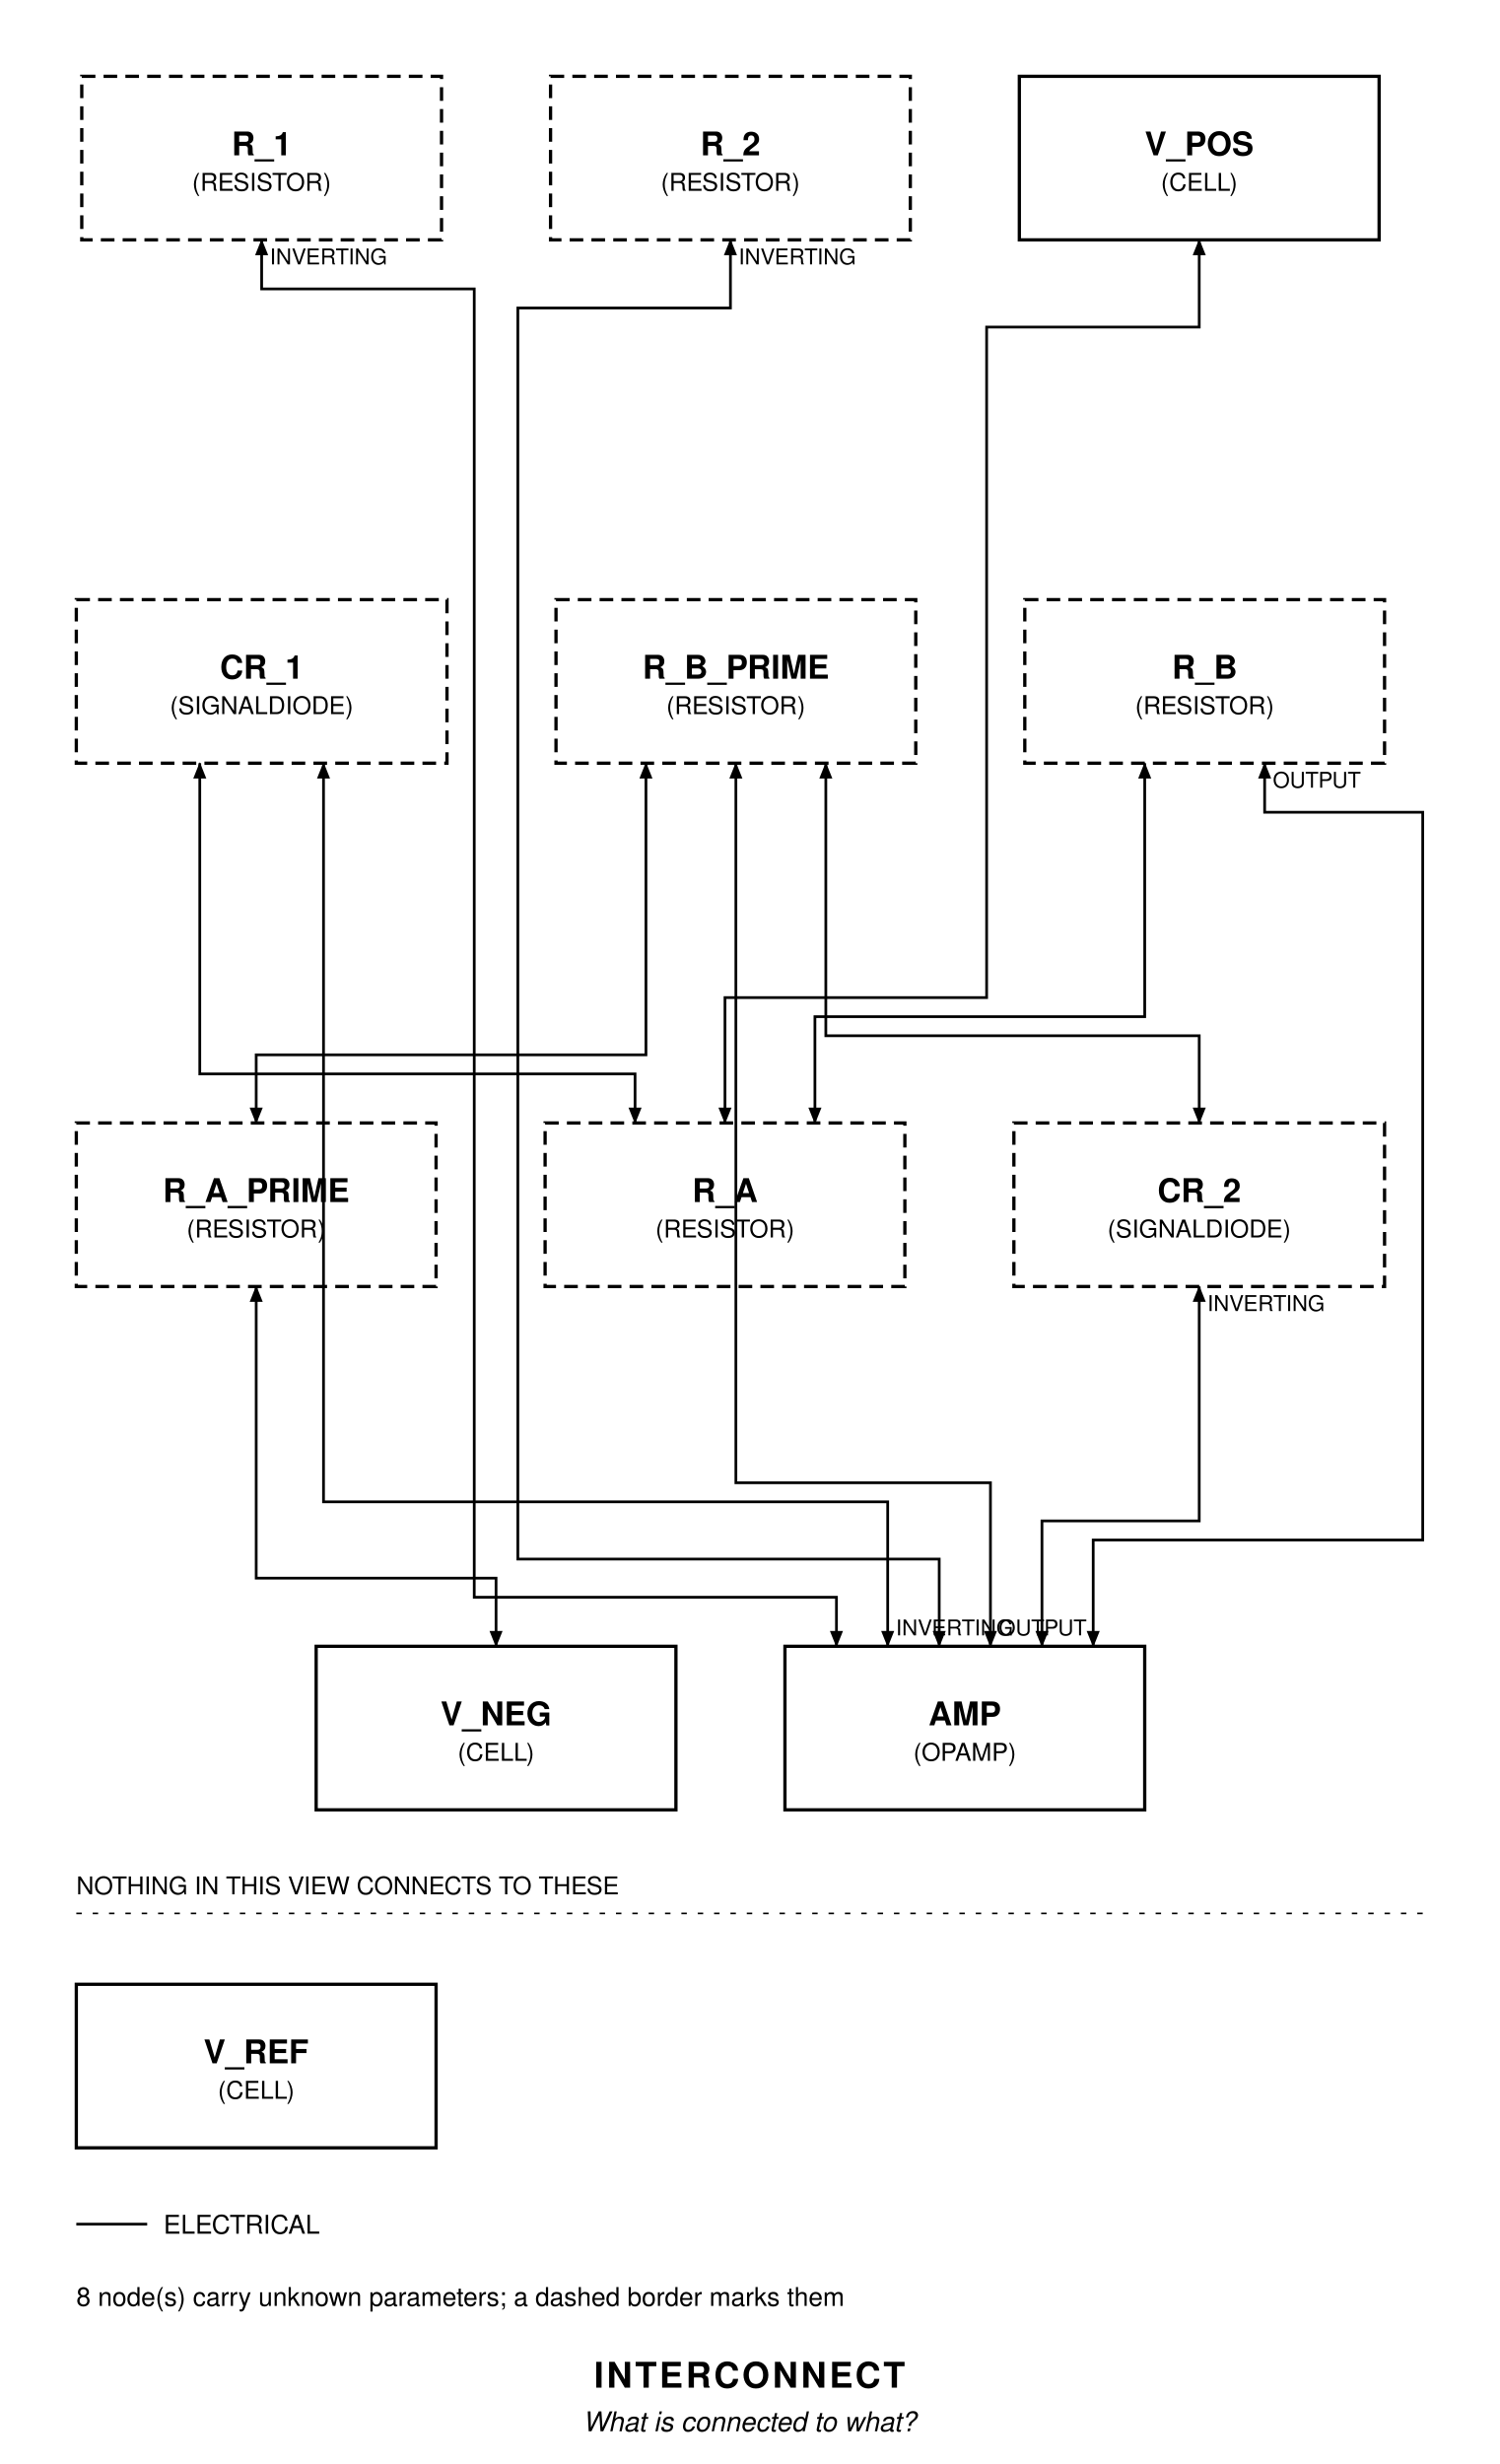
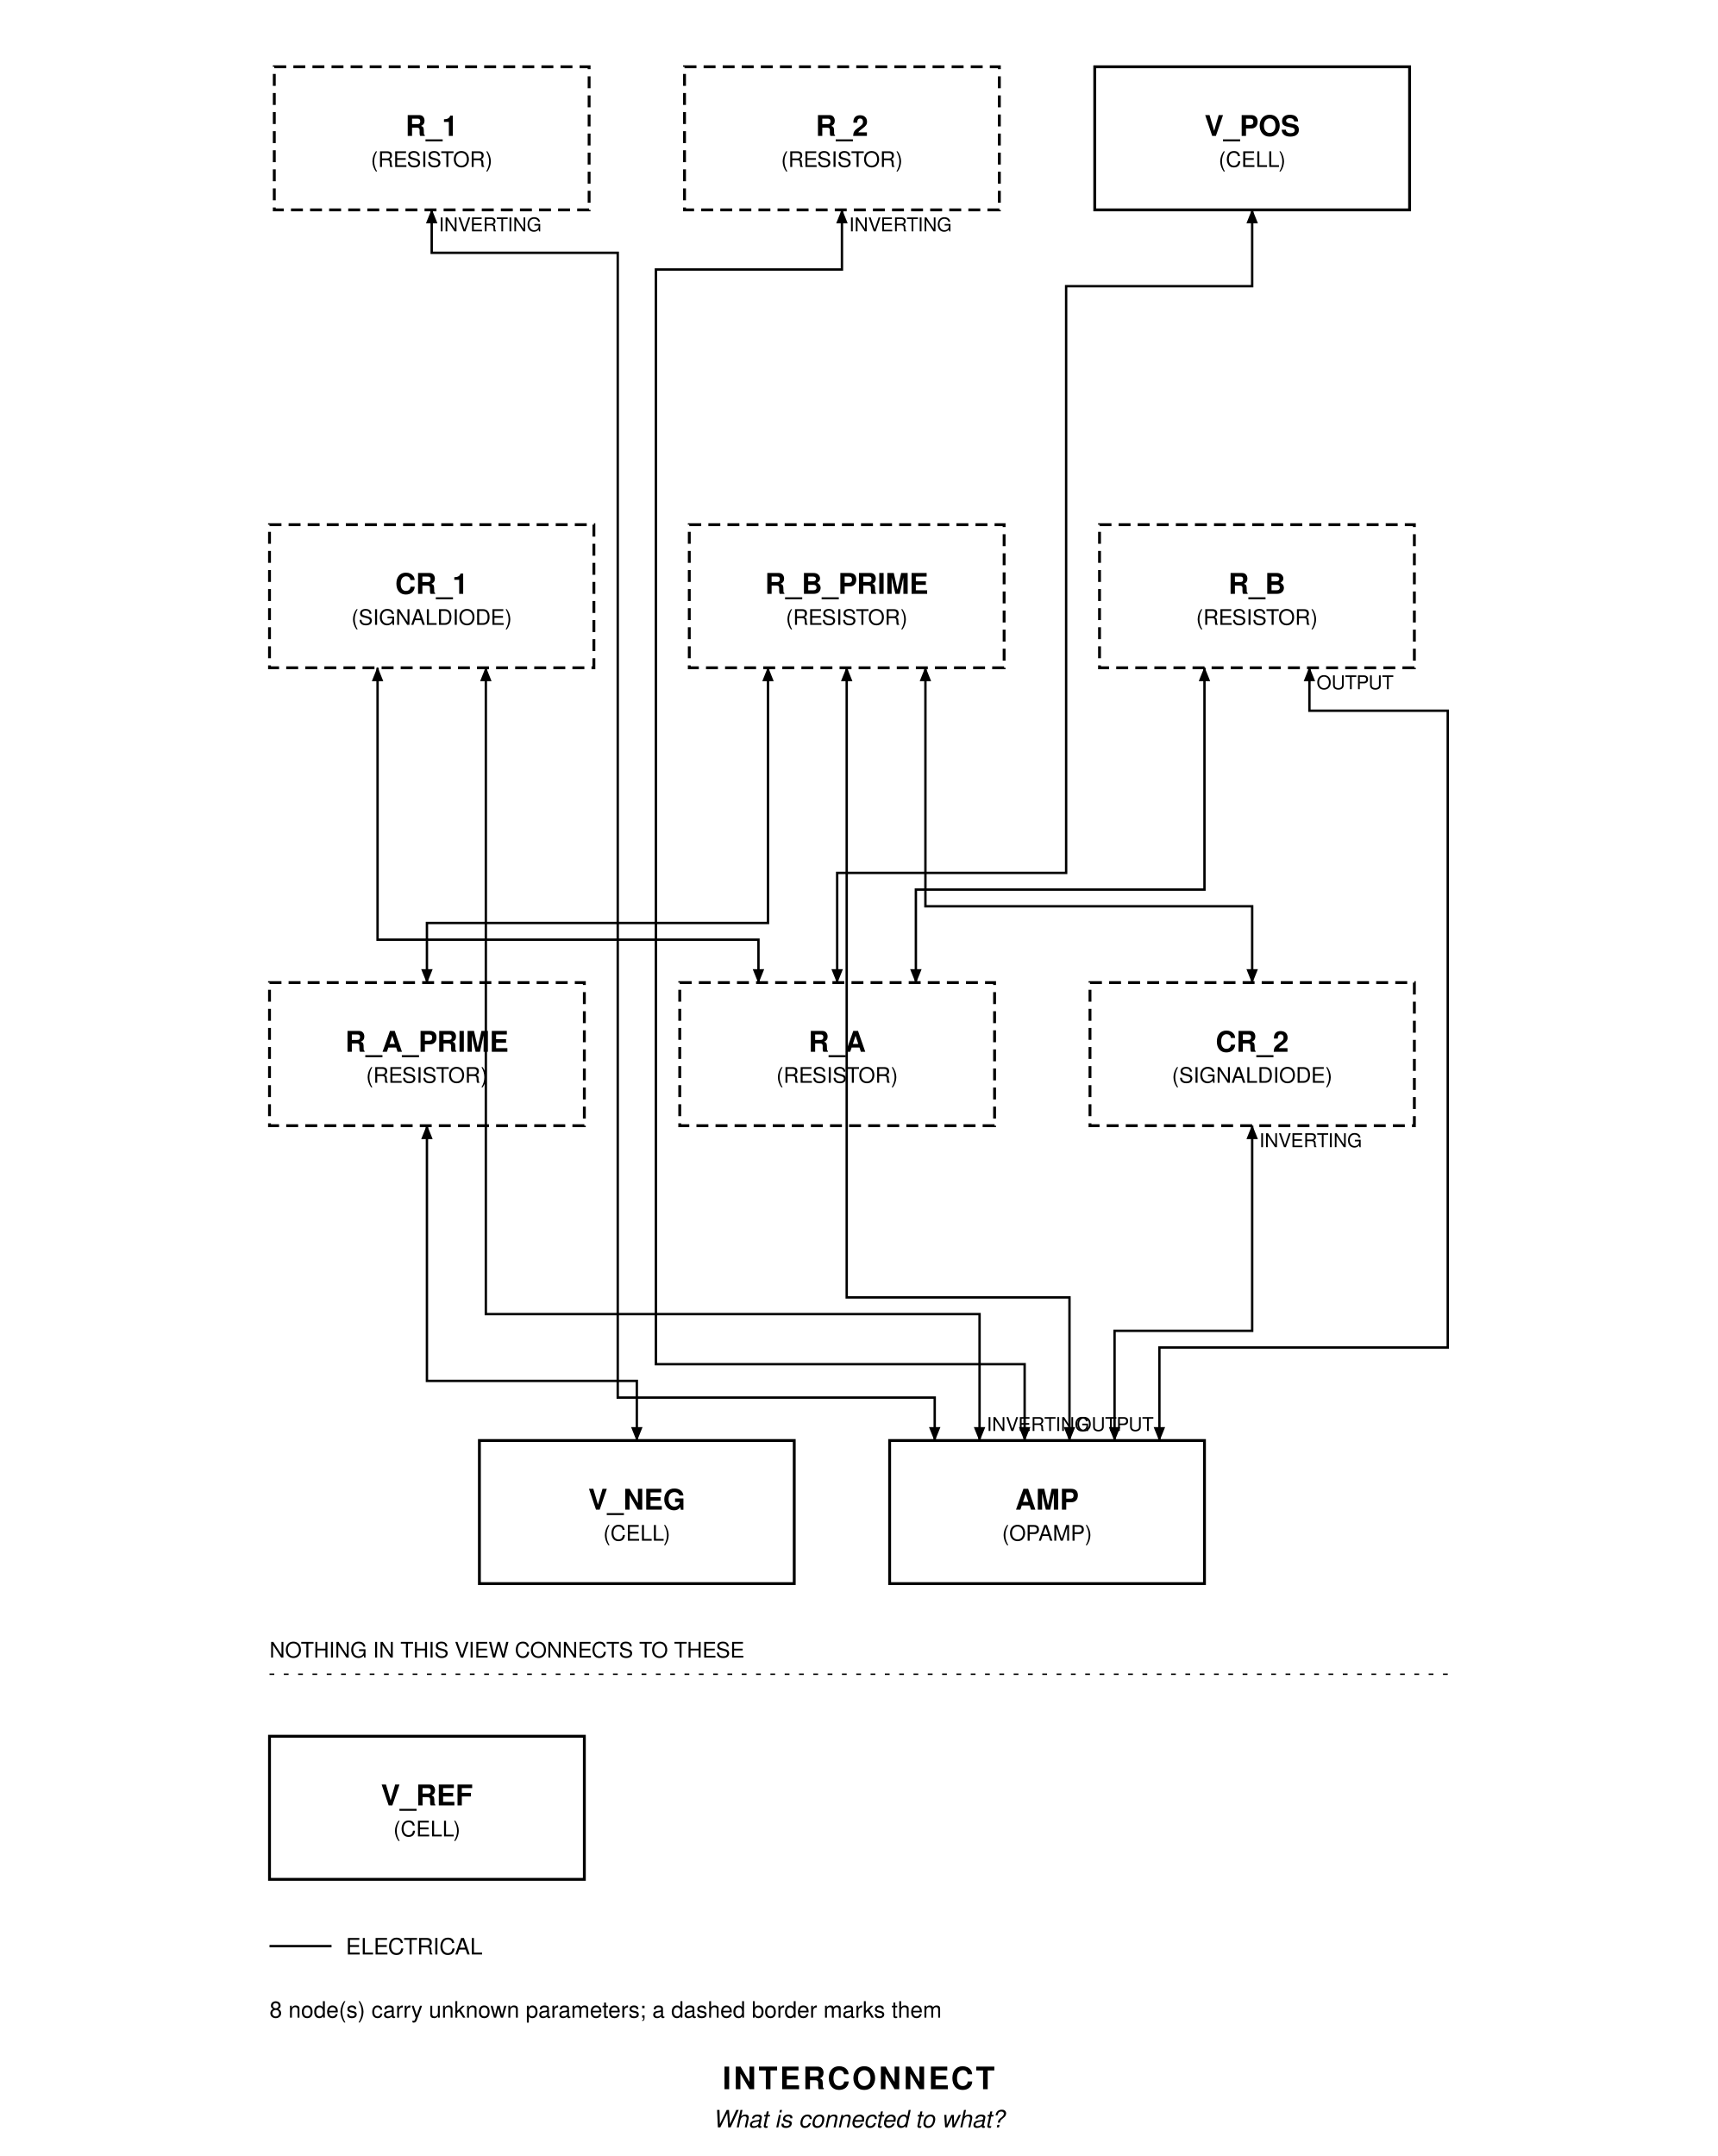
- <svg xmlns="http://www.w3.org/2000/svg" width="550" height="904" viewBox="0 0 550 904" font-family="Helvetica, Arial, sans-serif">
+ <svg xmlns="http://www.w3.org/2000/svg" width="720" height="904" viewBox="0 0 720 904" font-family="Helvetica, Arial, sans-serif">
  <defs>
    <marker id="arrow" viewBox="0 0 8 8" refX="7.5" refY="4" markerWidth="6" markerHeight="6" orient="auto-start-reverse">
      <path d="M0,0.8 L8,4 L0,7.2 Z" fill="#000000" />
    </marker>
  </defs>
-   <line x1="28" y1="702" x2="522" y2="702" stroke="#000000" stroke-width="0.6" stroke-dasharray="2 4" />
-   <text x="28" y="695" font-size="9" fill="#000000">NOTHING IN THIS VIEW CONNECTS TO THESE</text>
-   <polyline points="96.0,88.0 96.0,106.0 174.0,106.0 174.0,586.0 306.9,586.0 306.9,604.0" fill="none" stroke="#000000" stroke-width="1" marker-start="url(#arrow)" marker-end="url(#arrow)" />
-   <polyline points="94.0,472.0 94.0,579.0 182.0,579.0 182.0,604.0" fill="none" stroke="#000000" stroke-width="1" marker-start="url(#arrow)" marker-end="url(#arrow)" />
-   <polyline points="268.0,88.0 268.0,113.0 190.0,113.0 190.0,572.0 344.6,572.0 344.6,604.0" fill="none" stroke="#000000" stroke-width="1" marker-start="url(#arrow)" marker-end="url(#arrow)" />
-   <polyline points="73.3,280.0 73.3,394.0 233.0,394.0 233.0,412.0" fill="none" stroke="#000000" stroke-width="1" marker-start="url(#arrow)" marker-end="url(#arrow)" />
-   <polyline points="237.0,280.0 237.0,387.0 94.0,387.0 94.0,412.0" fill="none" stroke="#000000" stroke-width="1" marker-start="url(#arrow)" marker-end="url(#arrow)" />
-   <polyline points="303.0,280.0 303.0,380.0 440.0,380.0 440.0,412.0" fill="none" stroke="#000000" stroke-width="1" marker-start="url(#arrow)" marker-end="url(#arrow)" />
-   <polyline points="464.0,280.0 464.0,298.0 522.0,298.0 522.0,565.0 401.1,565.0 401.1,604.0" fill="none" stroke="#000000" stroke-width="1" marker-start="url(#arrow)" marker-end="url(#arrow)" />
-   <polyline points="440.0,472.0 440.0,558.0 382.3,558.0 382.3,604.0" fill="none" stroke="#000000" stroke-width="1" marker-start="url(#arrow)" marker-end="url(#arrow)" />
-   <polyline points="299.0,412.0 299.0,373.0 420.0,373.0 420.0,280.0" fill="none" stroke="#000000" stroke-width="1" marker-start="url(#arrow)" marker-end="url(#arrow)" />
-   <polyline points="325.7,604.0 325.7,551.0 118.7,551.0 118.7,280.0" fill="none" stroke="#000000" stroke-width="1" marker-start="url(#arrow)" marker-end="url(#arrow)" />
-   <polyline points="363.4,604.0 363.4,544.0 270.0,544.0 270.0,280.0" fill="none" stroke="#000000" stroke-width="1" marker-start="url(#arrow)" marker-end="url(#arrow)" />
-   <polyline points="440.0,88.0 440.0,120.0 362.0,120.0 362.0,366.0 266.0,366.0 266.0,412.0" fill="none" stroke="#000000" stroke-width="1" marker-start="url(#arrow)" marker-end="url(#arrow)" />
-   <g>
-     <rect x="30" y="28" width="132" height="60" fill="none" stroke="#000000" stroke-width="1.2" stroke-dasharray="5 3" />
-     <text x="96" y="57.0" text-anchor="middle" font-size="12" font-weight="bold" fill="#000000">R_1</text>
-     <text x="96" y="70.0" text-anchor="middle" font-size="9" fill="#000000">(RESISTOR)</text>
+   <g transform="translate(85,0)">
+     <line x1="28" y1="702" x2="522" y2="702" stroke="#000000" stroke-width="0.6" stroke-dasharray="2 4" />
+     <text x="28" y="695" font-size="9" fill="#000000">NOTHING IN THIS VIEW CONNECTS TO THESE</text>
+     <polyline points="96.0,88.0 96.0,106.0 174.0,106.0 174.0,586.0 306.9,586.0 306.9,604.0" fill="none" stroke="#000000" stroke-width="1" marker-start="url(#arrow)" marker-end="url(#arrow)" />
+     <polyline points="94.0,472.0 94.0,579.0 182.0,579.0 182.0,604.0" fill="none" stroke="#000000" stroke-width="1" marker-start="url(#arrow)" marker-end="url(#arrow)" />
+     <polyline points="268.0,88.0 268.0,113.0 190.0,113.0 190.0,572.0 344.6,572.0 344.6,604.0" fill="none" stroke="#000000" stroke-width="1" marker-start="url(#arrow)" marker-end="url(#arrow)" />
+     <polyline points="73.3,280.0 73.3,394.0 233.0,394.0 233.0,412.0" fill="none" stroke="#000000" stroke-width="1" marker-start="url(#arrow)" marker-end="url(#arrow)" />
+     <polyline points="237.0,280.0 237.0,387.0 94.0,387.0 94.0,412.0" fill="none" stroke="#000000" stroke-width="1" marker-start="url(#arrow)" marker-end="url(#arrow)" />
+     <polyline points="303.0,280.0 303.0,380.0 440.0,380.0 440.0,412.0" fill="none" stroke="#000000" stroke-width="1" marker-start="url(#arrow)" marker-end="url(#arrow)" />
+     <polyline points="464.0,280.0 464.0,298.0 522.0,298.0 522.0,565.0 401.1,565.0 401.1,604.0" fill="none" stroke="#000000" stroke-width="1" marker-start="url(#arrow)" marker-end="url(#arrow)" />
+     <polyline points="440.0,472.0 440.0,558.0 382.3,558.0 382.3,604.0" fill="none" stroke="#000000" stroke-width="1" marker-start="url(#arrow)" marker-end="url(#arrow)" />
+     <polyline points="299.0,412.0 299.0,373.0 420.0,373.0 420.0,280.0" fill="none" stroke="#000000" stroke-width="1" marker-start="url(#arrow)" marker-end="url(#arrow)" />
+     <polyline points="325.7,604.0 325.7,551.0 118.7,551.0 118.7,280.0" fill="none" stroke="#000000" stroke-width="1" marker-start="url(#arrow)" marker-end="url(#arrow)" />
+     <polyline points="363.4,604.0 363.4,544.0 270.0,544.0 270.0,280.0" fill="none" stroke="#000000" stroke-width="1" marker-start="url(#arrow)" marker-end="url(#arrow)" />
+     <polyline points="440.0,88.0 440.0,120.0 362.0,120.0 362.0,366.0 266.0,366.0 266.0,412.0" fill="none" stroke="#000000" stroke-width="1" marker-start="url(#arrow)" marker-end="url(#arrow)" />
+     <g>
+       <rect x="30" y="28" width="132" height="60" fill="none" stroke="#000000" stroke-width="1.2" stroke-dasharray="5 3" />
+       <text x="96" y="57.0" text-anchor="middle" font-size="12" font-weight="bold" fill="#000000">R_1</text>
+       <text x="96" y="70.0" text-anchor="middle" font-size="9" fill="#000000">(RESISTOR)</text>
+     </g>
+     <g>
+       <rect x="28" y="412" width="132" height="60" fill="none" stroke="#000000" stroke-width="1.2" stroke-dasharray="5 3" />
+       <text x="94" y="441.0" text-anchor="middle" font-size="12" font-weight="bold" fill="#000000">R_A_PRIME</text>
+       <text x="94" y="454.0" text-anchor="middle" font-size="9" fill="#000000">(RESISTOR)</text>
+     </g>
+     <g>
+       <rect x="202" y="28" width="132" height="60" fill="none" stroke="#000000" stroke-width="1.2" stroke-dasharray="5 3" />
+       <text x="268" y="57.0" text-anchor="middle" font-size="12" font-weight="bold" fill="#000000">R_2</text>
+       <text x="268" y="70.0" text-anchor="middle" font-size="9" fill="#000000">(RESISTOR)</text>
+     </g>
+     <g>
+       <rect x="28" y="220" width="136" height="60" fill="none" stroke="#000000" stroke-width="1.2" stroke-dasharray="5 3" />
+       <text x="96" y="249.0" text-anchor="middle" font-size="12" font-weight="bold" fill="#000000">CR_1</text>
+       <text x="96" y="262.0" text-anchor="middle" font-size="9" fill="#000000">(SIGNALDIODE)</text>
+     </g>
+     <g>
+       <rect x="204" y="220" width="132" height="60" fill="none" stroke="#000000" stroke-width="1.2" stroke-dasharray="5 3" />
+       <text x="270" y="249.0" text-anchor="middle" font-size="12" font-weight="bold" fill="#000000">R_B_PRIME</text>
+       <text x="270" y="262.0" text-anchor="middle" font-size="9" fill="#000000">(RESISTOR)</text>
+     </g>
+     <g>
+       <rect x="376" y="220" width="132" height="60" fill="none" stroke="#000000" stroke-width="1.2" stroke-dasharray="5 3" />
+       <text x="442" y="249.0" text-anchor="middle" font-size="12" font-weight="bold" fill="#000000">R_B</text>
+       <text x="442" y="262.0" text-anchor="middle" font-size="9" fill="#000000">(RESISTOR)</text>
+     </g>
+     <g>
+       <rect x="116" y="604" width="132" height="60" fill="none" stroke="#000000" stroke-width="1.2" />
+       <text x="182" y="633.0" text-anchor="middle" font-size="12" font-weight="bold" fill="#000000">V_NEG</text>
+       <text x="182" y="646.0" text-anchor="middle" font-size="9" fill="#000000">(CELL)</text>
+     </g>
+     <g>
+       <rect x="28" y="728" width="132" height="60" fill="none" stroke="#000000" stroke-width="1.2" />
+       <text x="94" y="757.0" text-anchor="middle" font-size="12" font-weight="bold" fill="#000000">V_REF</text>
+       <text x="94" y="770.0" text-anchor="middle" font-size="9" fill="#000000">(CELL)</text>
+     </g>
+     <g>
+       <rect x="372" y="412" width="136" height="60" fill="none" stroke="#000000" stroke-width="1.2" stroke-dasharray="5 3" />
+       <text x="440" y="441.0" text-anchor="middle" font-size="12" font-weight="bold" fill="#000000">CR_2</text>
+       <text x="440" y="454.0" text-anchor="middle" font-size="9" fill="#000000">(SIGNALDIODE)</text>
+     </g>
+     <g>
+       <rect x="200" y="412" width="132" height="60" fill="none" stroke="#000000" stroke-width="1.2" stroke-dasharray="5 3" />
+       <text x="266" y="441.0" text-anchor="middle" font-size="12" font-weight="bold" fill="#000000">R_A</text>
+       <text x="266" y="454.0" text-anchor="middle" font-size="9" fill="#000000">(RESISTOR)</text>
+     </g>
+     <g>
+       <rect x="288" y="604" width="132" height="60" fill="none" stroke="#000000" stroke-width="1.2" />
+       <text x="354" y="633.0" text-anchor="middle" font-size="12" font-weight="bold" fill="#000000">AMP</text>
+       <text x="354" y="646.0" text-anchor="middle" font-size="9" fill="#000000">(OPAMP)</text>
+     </g>
+     <g>
+       <rect x="374" y="28" width="132" height="60" fill="none" stroke="#000000" stroke-width="1.2" />
+       <text x="440" y="57.0" text-anchor="middle" font-size="12" font-weight="bold" fill="#000000">V_POS</text>
+       <text x="440" y="70.0" text-anchor="middle" font-size="9" fill="#000000">(CELL)</text>
+     </g>
+     <text x="99.0" y="97.0" text-anchor="start" font-size="8" fill="#000000">INVERTING</text>
+     <text x="271.0" y="97.0" text-anchor="start" font-size="8" fill="#000000">INVERTING</text>
+     <text x="467.0" y="289.0" text-anchor="start" font-size="8" fill="#000000">OUTPUT</text>
+     <text x="443.0" y="481.0" text-anchor="start" font-size="8" fill="#000000">INVERTING</text>
+     <text x="328.7" y="600.0" text-anchor="start" font-size="8" fill="#000000">INVERTING</text>
+     <text x="366.4" y="600.0" text-anchor="start" font-size="8" fill="#000000">OUTPUT</text>
+     <line x1="28" y1="816" x2="54" y2="816" stroke="#000000" stroke-width="1" />
+     <text x="60" y="819.5" font-size="9.5" fill="#000000">ELECTRICAL</text>
+     <text x="28" y="846" font-size="9.5" fill="#000000">8 node(s) carry unknown parameters; a dashed border marks them</text>
  </g>
-   <g>
-     <rect x="28" y="412" width="132" height="60" fill="none" stroke="#000000" stroke-width="1.2" stroke-dasharray="5 3" />
-     <text x="94" y="441.0" text-anchor="middle" font-size="12" font-weight="bold" fill="#000000">R_A_PRIME</text>
-     <text x="94" y="454.0" text-anchor="middle" font-size="9" fill="#000000">(RESISTOR)</text>
-   </g>
-   <g>
-     <rect x="202" y="28" width="132" height="60" fill="none" stroke="#000000" stroke-width="1.2" stroke-dasharray="5 3" />
-     <text x="268" y="57.0" text-anchor="middle" font-size="12" font-weight="bold" fill="#000000">R_2</text>
-     <text x="268" y="70.0" text-anchor="middle" font-size="9" fill="#000000">(RESISTOR)</text>
-   </g>
-   <g>
-     <rect x="28" y="220" width="136" height="60" fill="none" stroke="#000000" stroke-width="1.2" stroke-dasharray="5 3" />
-     <text x="96" y="249.0" text-anchor="middle" font-size="12" font-weight="bold" fill="#000000">CR_1</text>
-     <text x="96" y="262.0" text-anchor="middle" font-size="9" fill="#000000">(SIGNALDIODE)</text>
-   </g>
-   <g>
-     <rect x="204" y="220" width="132" height="60" fill="none" stroke="#000000" stroke-width="1.2" stroke-dasharray="5 3" />
-     <text x="270" y="249.0" text-anchor="middle" font-size="12" font-weight="bold" fill="#000000">R_B_PRIME</text>
-     <text x="270" y="262.0" text-anchor="middle" font-size="9" fill="#000000">(RESISTOR)</text>
-   </g>
-   <g>
-     <rect x="376" y="220" width="132" height="60" fill="none" stroke="#000000" stroke-width="1.2" stroke-dasharray="5 3" />
-     <text x="442" y="249.0" text-anchor="middle" font-size="12" font-weight="bold" fill="#000000">R_B</text>
-     <text x="442" y="262.0" text-anchor="middle" font-size="9" fill="#000000">(RESISTOR)</text>
-   </g>
-   <g>
-     <rect x="116" y="604" width="132" height="60" fill="none" stroke="#000000" stroke-width="1.2" />
-     <text x="182" y="633.0" text-anchor="middle" font-size="12" font-weight="bold" fill="#000000">V_NEG</text>
-     <text x="182" y="646.0" text-anchor="middle" font-size="9" fill="#000000">(CELL)</text>
-   </g>
-   <g>
-     <rect x="28" y="728" width="132" height="60" fill="none" stroke="#000000" stroke-width="1.2" />
-     <text x="94" y="757.0" text-anchor="middle" font-size="12" font-weight="bold" fill="#000000">V_REF</text>
-     <text x="94" y="770.0" text-anchor="middle" font-size="9" fill="#000000">(CELL)</text>
-   </g>
-   <g>
-     <rect x="372" y="412" width="136" height="60" fill="none" stroke="#000000" stroke-width="1.2" stroke-dasharray="5 3" />
-     <text x="440" y="441.0" text-anchor="middle" font-size="12" font-weight="bold" fill="#000000">CR_2</text>
-     <text x="440" y="454.0" text-anchor="middle" font-size="9" fill="#000000">(SIGNALDIODE)</text>
-   </g>
-   <g>
-     <rect x="200" y="412" width="132" height="60" fill="none" stroke="#000000" stroke-width="1.2" stroke-dasharray="5 3" />
-     <text x="266" y="441.0" text-anchor="middle" font-size="12" font-weight="bold" fill="#000000">R_A</text>
-     <text x="266" y="454.0" text-anchor="middle" font-size="9" fill="#000000">(RESISTOR)</text>
-   </g>
-   <g>
-     <rect x="288" y="604" width="132" height="60" fill="none" stroke="#000000" stroke-width="1.2" />
-     <text x="354" y="633.0" text-anchor="middle" font-size="12" font-weight="bold" fill="#000000">AMP</text>
-     <text x="354" y="646.0" text-anchor="middle" font-size="9" fill="#000000">(OPAMP)</text>
-   </g>
-   <g>
-     <rect x="374" y="28" width="132" height="60" fill="none" stroke="#000000" stroke-width="1.2" />
-     <text x="440" y="57.0" text-anchor="middle" font-size="12" font-weight="bold" fill="#000000">V_POS</text>
-     <text x="440" y="70.0" text-anchor="middle" font-size="9" fill="#000000">(CELL)</text>
-   </g>
-   <text x="99.0" y="97.0" text-anchor="start" font-size="8" fill="#000000">INVERTING</text>
-   <text x="271.0" y="97.0" text-anchor="start" font-size="8" fill="#000000">INVERTING</text>
-   <text x="467.0" y="289.0" text-anchor="start" font-size="8" fill="#000000">OUTPUT</text>
-   <text x="443.0" y="481.0" text-anchor="start" font-size="8" fill="#000000">INVERTING</text>
-   <text x="328.7" y="600.0" text-anchor="start" font-size="8" fill="#000000">INVERTING</text>
-   <text x="366.4" y="600.0" text-anchor="start" font-size="8" fill="#000000">OUTPUT</text>
-   <line x1="28" y1="816" x2="54" y2="816" stroke="#000000" stroke-width="1" />
-   <text x="60" y="819.5" font-size="9.5" fill="#000000">ELECTRICAL</text>
-   <text x="28" y="846" font-size="9.5" fill="#000000">8 node(s) carry unknown parameters; a dashed border marks them</text>
-   <text x="275.0" y="876" text-anchor="middle" font-size="13" font-weight="bold" letter-spacing="0.08em" fill="#000000">INTERCONNECT</text>
-   <text x="275.0" y="892" text-anchor="middle" font-size="10" font-style="italic" fill="#000000">What is connected to what?</text>
+   <text x="360.0" y="876" text-anchor="middle" font-size="13" font-weight="bold" letter-spacing="0.08em" fill="#000000">INTERCONNECT</text>
+   <text x="360.0" y="892" text-anchor="middle" font-size="10" font-style="italic" fill="#000000">What is connected to what?</text>
</svg>
